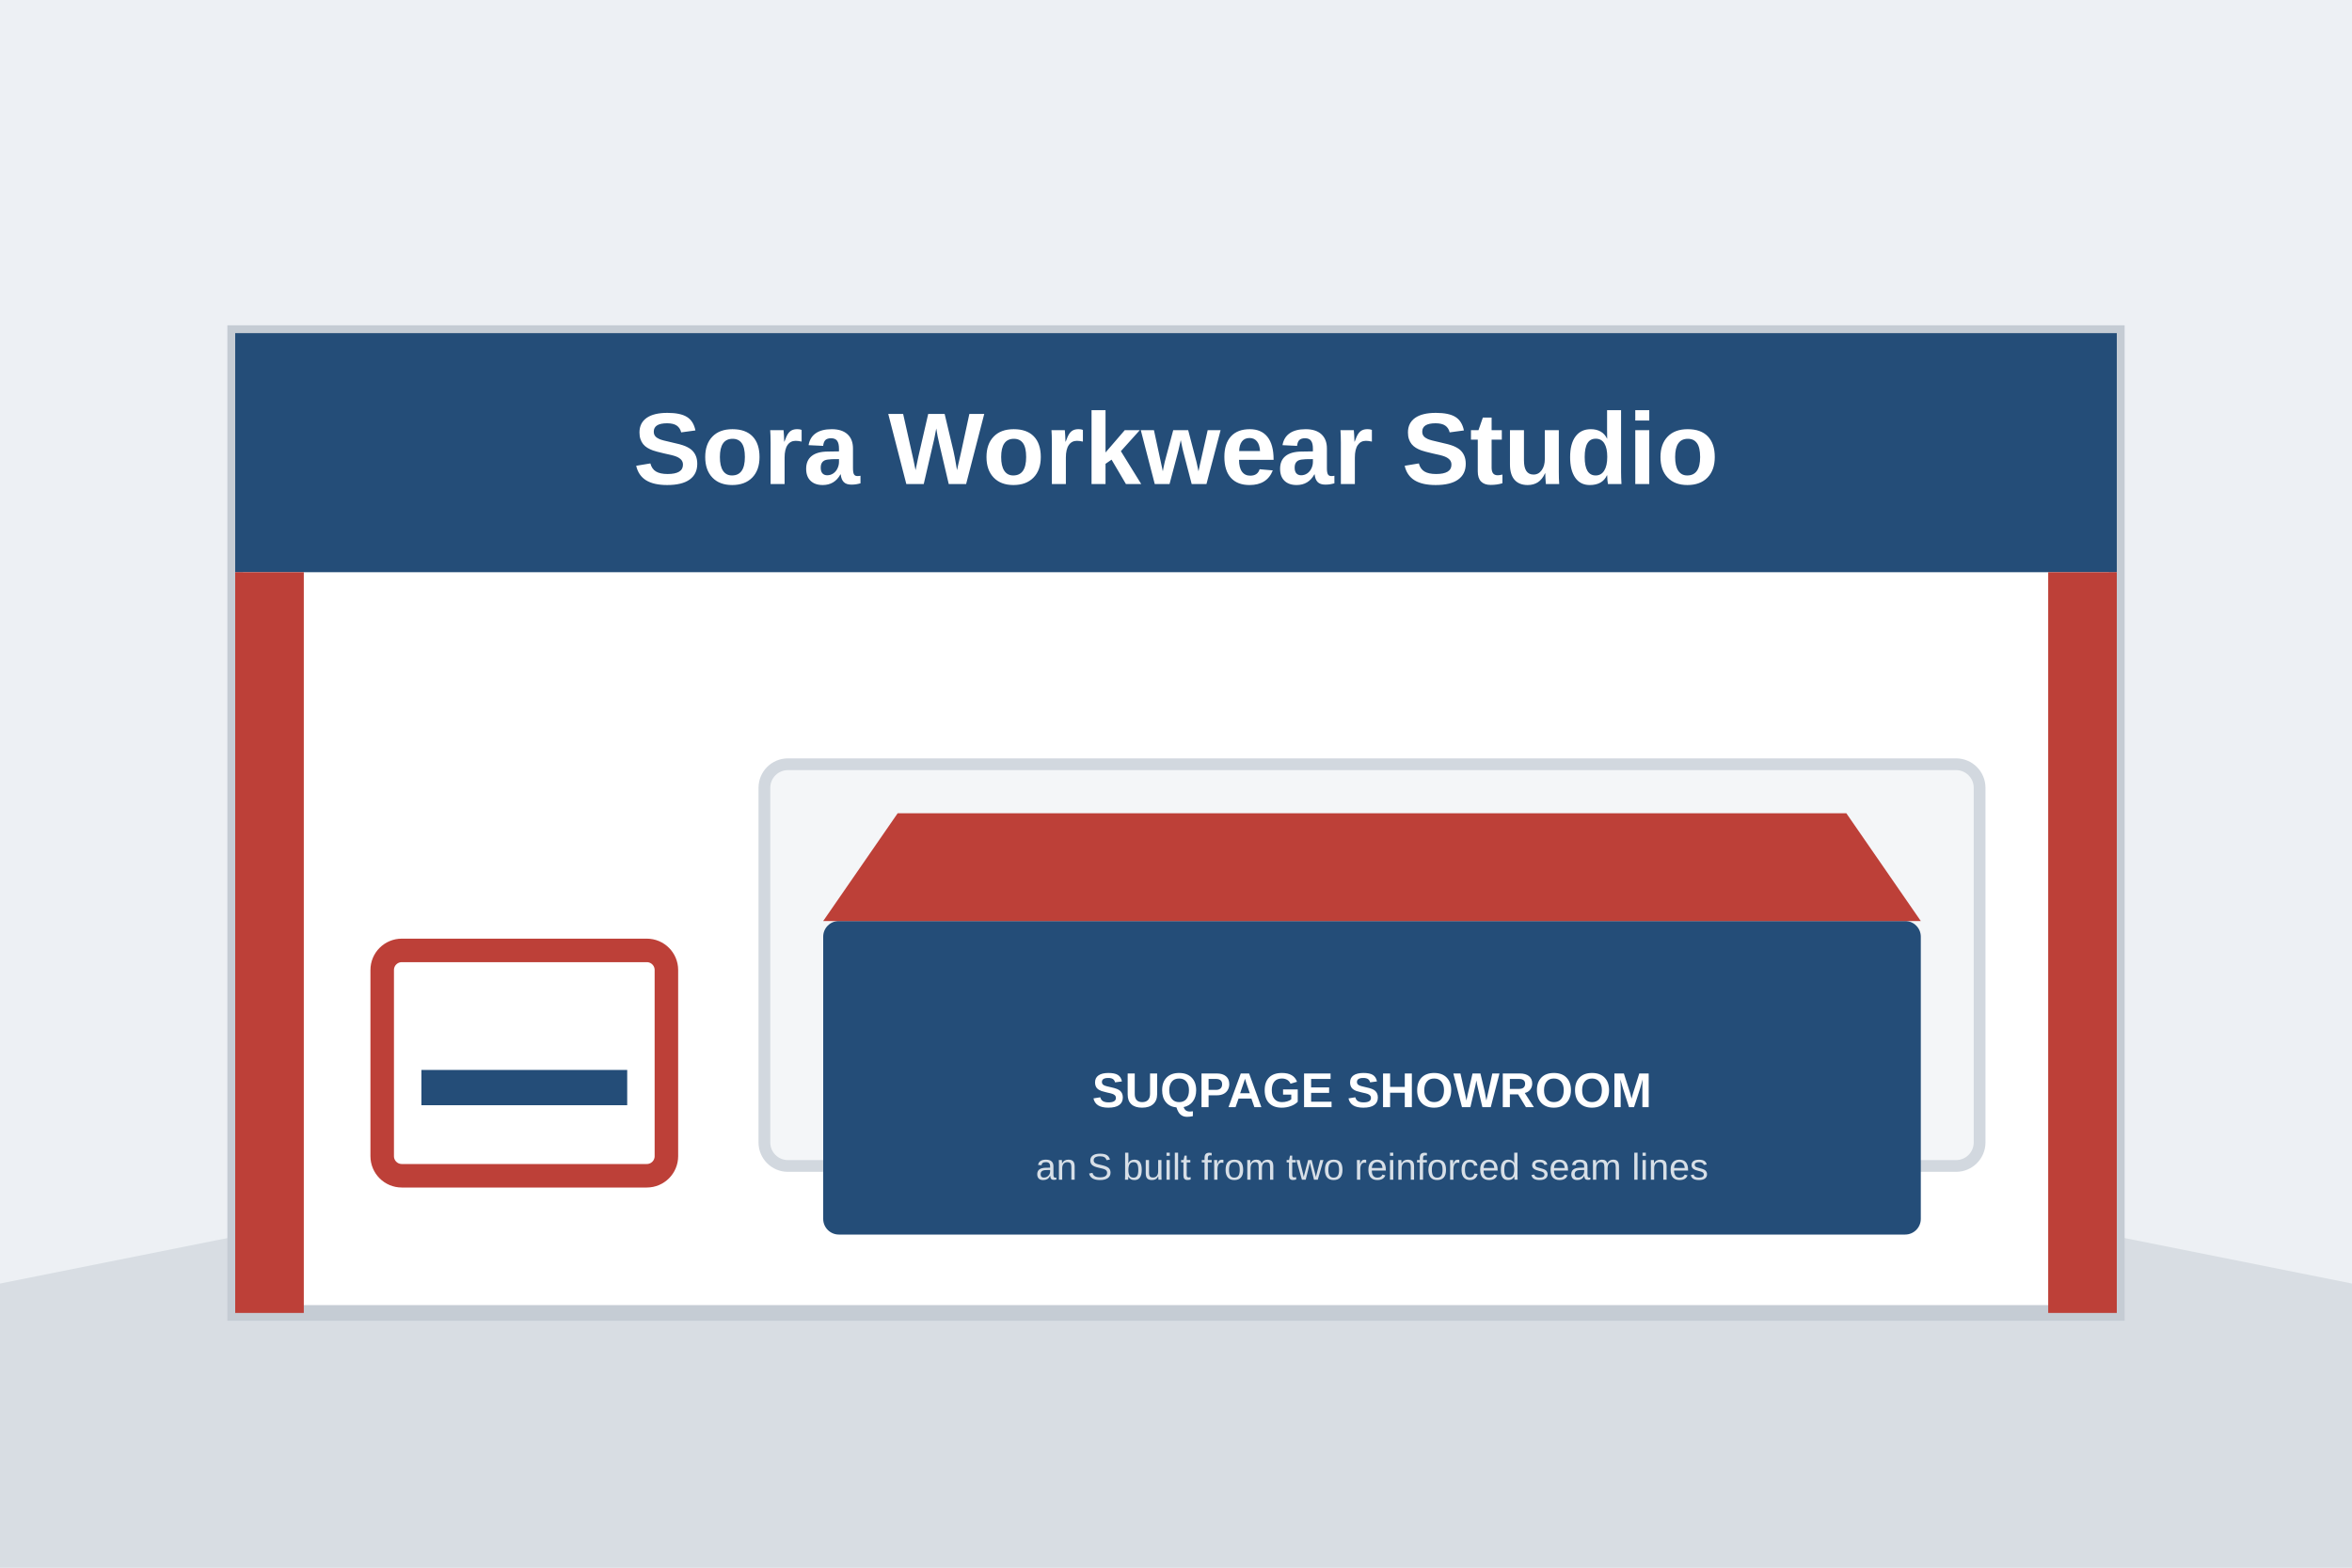
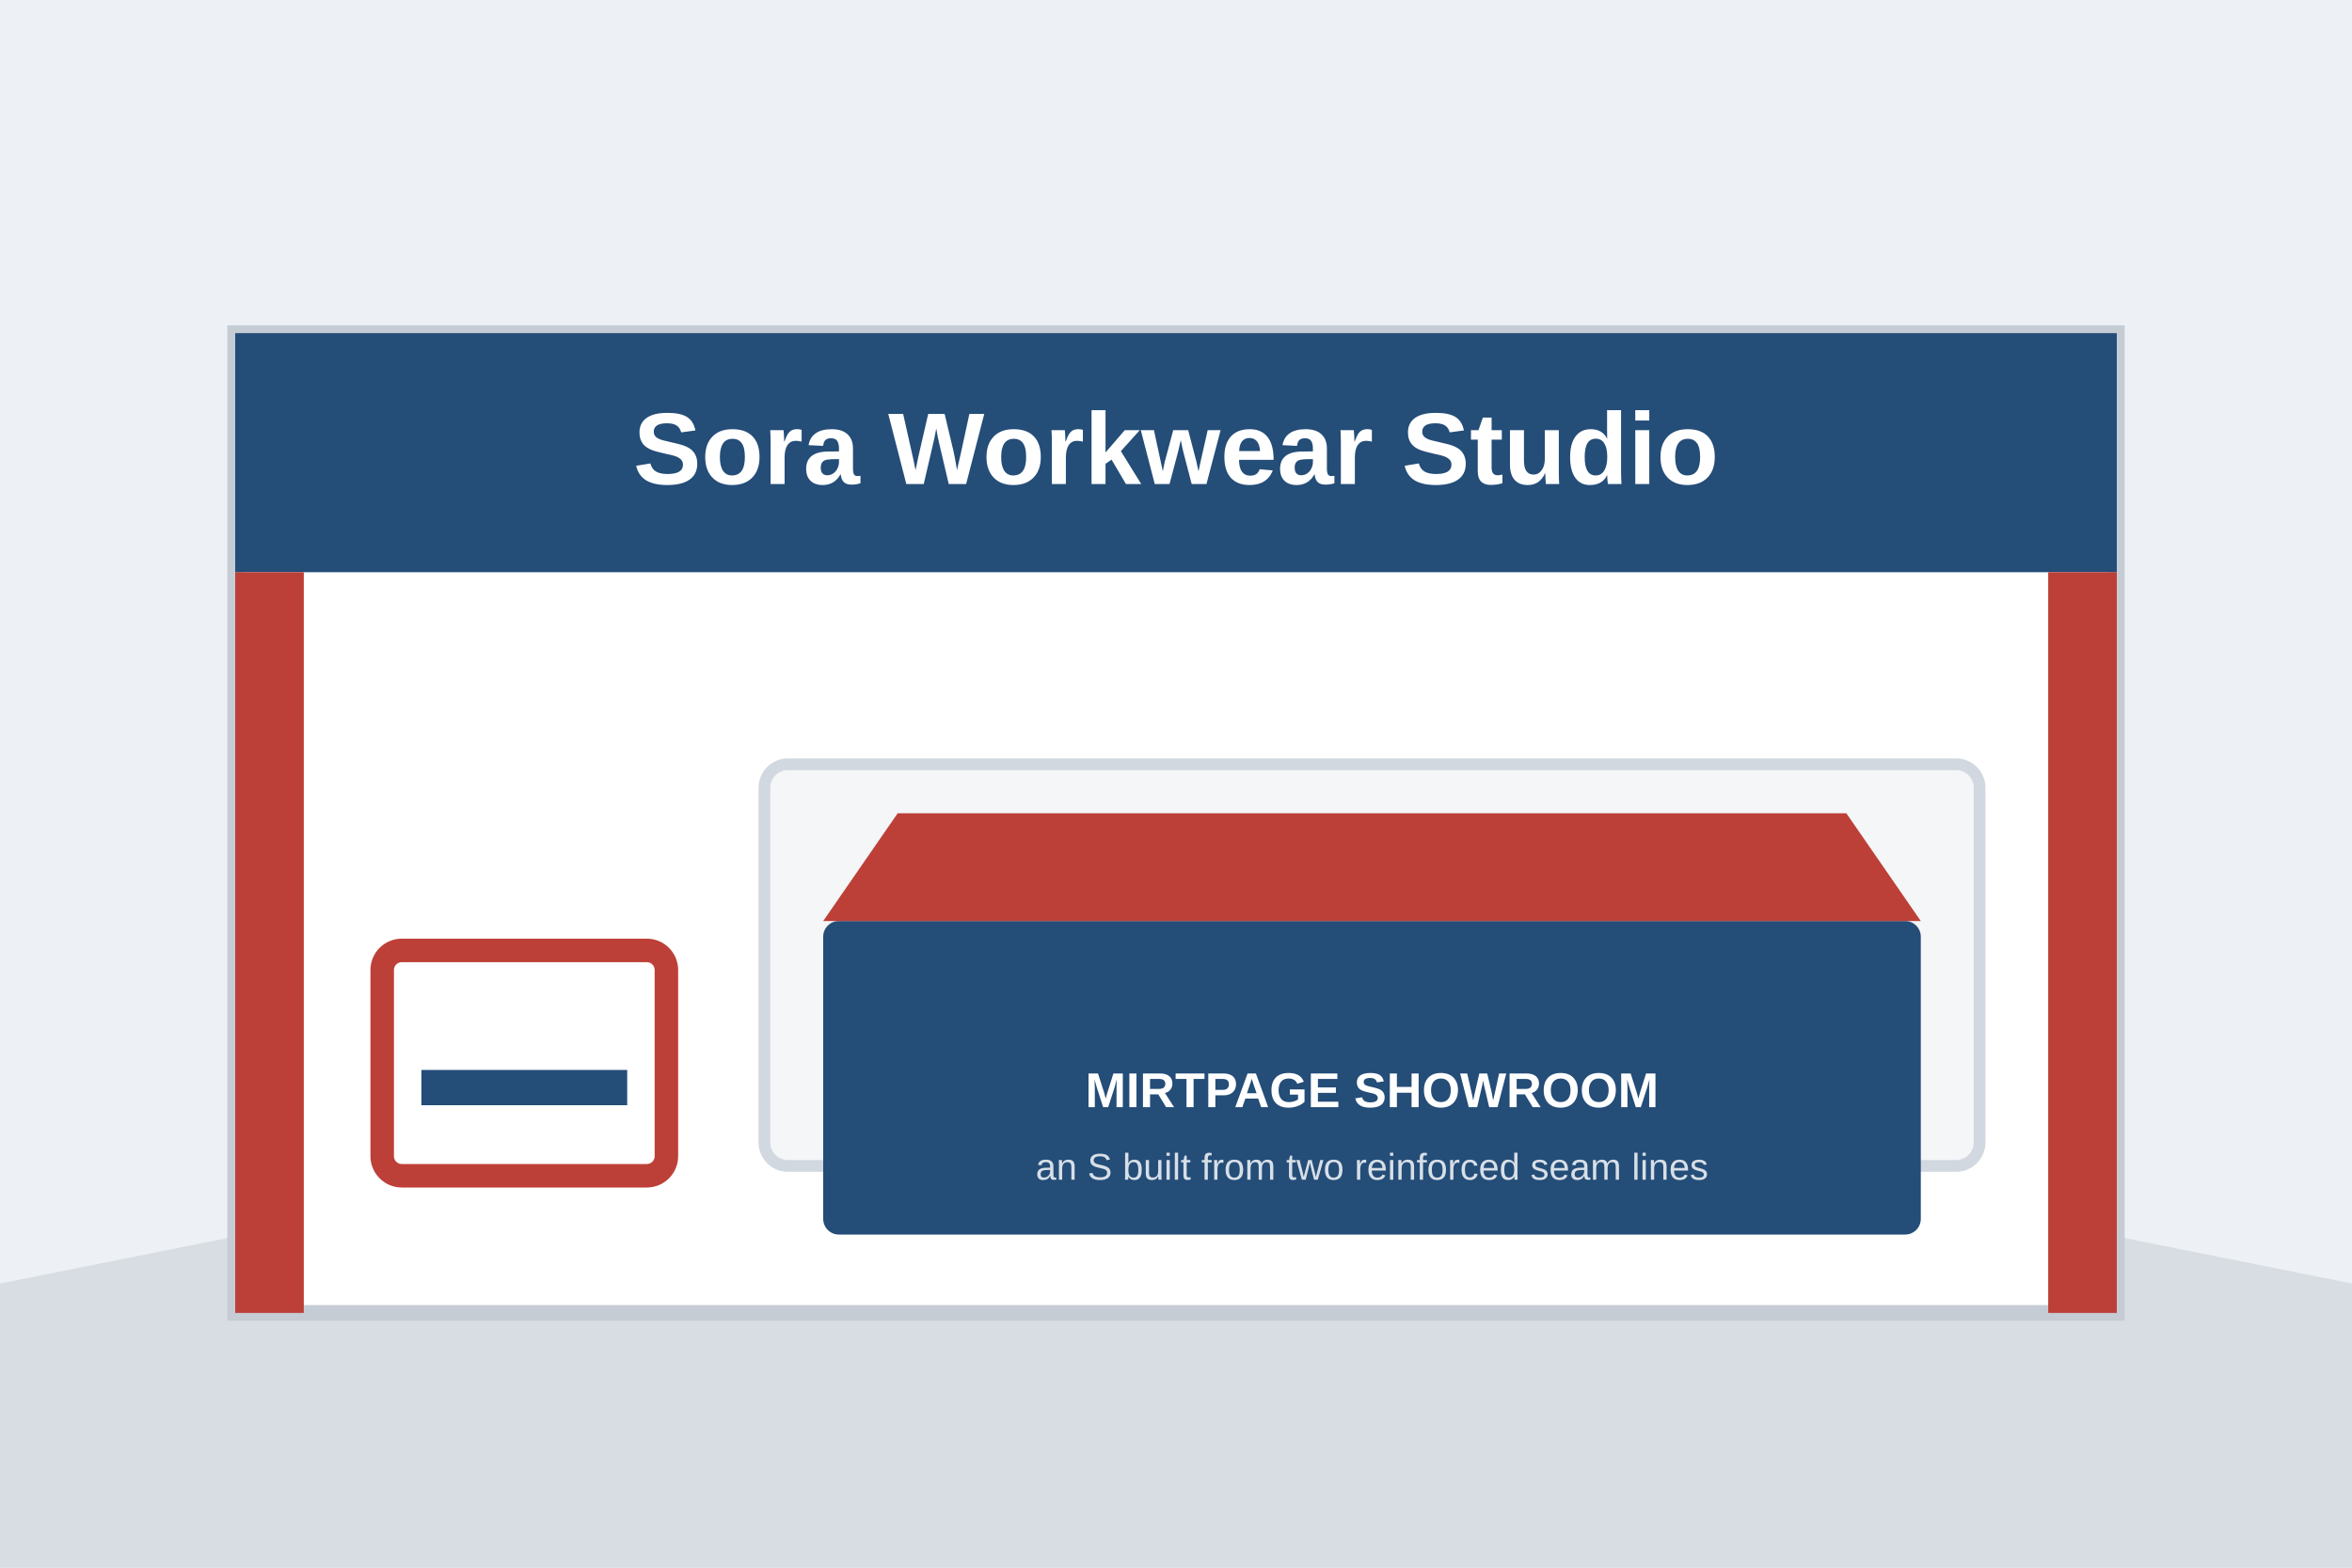
<svg xmlns="http://www.w3.org/2000/svg" viewBox="0 0 1200 800" role="img" aria-label="Illustrative booth for Sora Workwear Studio">
  <rect width="1200" height="800" fill="#edf0f4" />
  <path d="M0 655L600 535l600 120v145H0z" fill="#d8dde3" />
  <path d="M120 170h960v500H120z" fill="#ffffff" stroke="#c5ccd4" stroke-width="8" />
  <path d="M120 170h960v122H120z" fill="#244d78" />
  <path d="M120 292h35v378h-35zM1045 292h35v378h-35z" fill="#bd4038" />
  <rect x="390" y="390" width="620" height="205" rx="12" fill="#f4f6f8" stroke="#d2d8df" stroke-width="6" />
  <rect x="420" y="470" width="560" height="160" rx="8" fill="#244d78" />
  <path d="M420 470h560l-38-55H458z" fill="#bd4038" />
  <rect x="195" y="485" width="145" height="115" rx="10" fill="#ffffff" stroke="#bd4038" stroke-width="12" />
  <path d="M215 555h105" stroke="#244d78" stroke-width="18" />
  <text x="600" y="247" text-anchor="middle" font-family="Arial, Helvetica, sans-serif" font-size="52" font-weight="800" fill="#ffffff">Sora Workwear Studio</text>
-   <text x="700" y="565" text-anchor="middle" font-family="Arial, Helvetica, sans-serif" font-size="25" font-weight="700" fill="#ffffff">SUQPAGE SHOWROOM</text>
+   <text x="700" y="565" text-anchor="middle" font-family="Arial, Helvetica, sans-serif" font-size="25" font-weight="700" fill="#ffffff">MIRTPAGE SHOWROOM</text>
  <text x="700" y="602" text-anchor="middle" font-family="Arial, Helvetica, sans-serif" font-size="19" fill="#ffffff" opacity=".82">an S built from two reinforced seam lines</text>
</svg>
